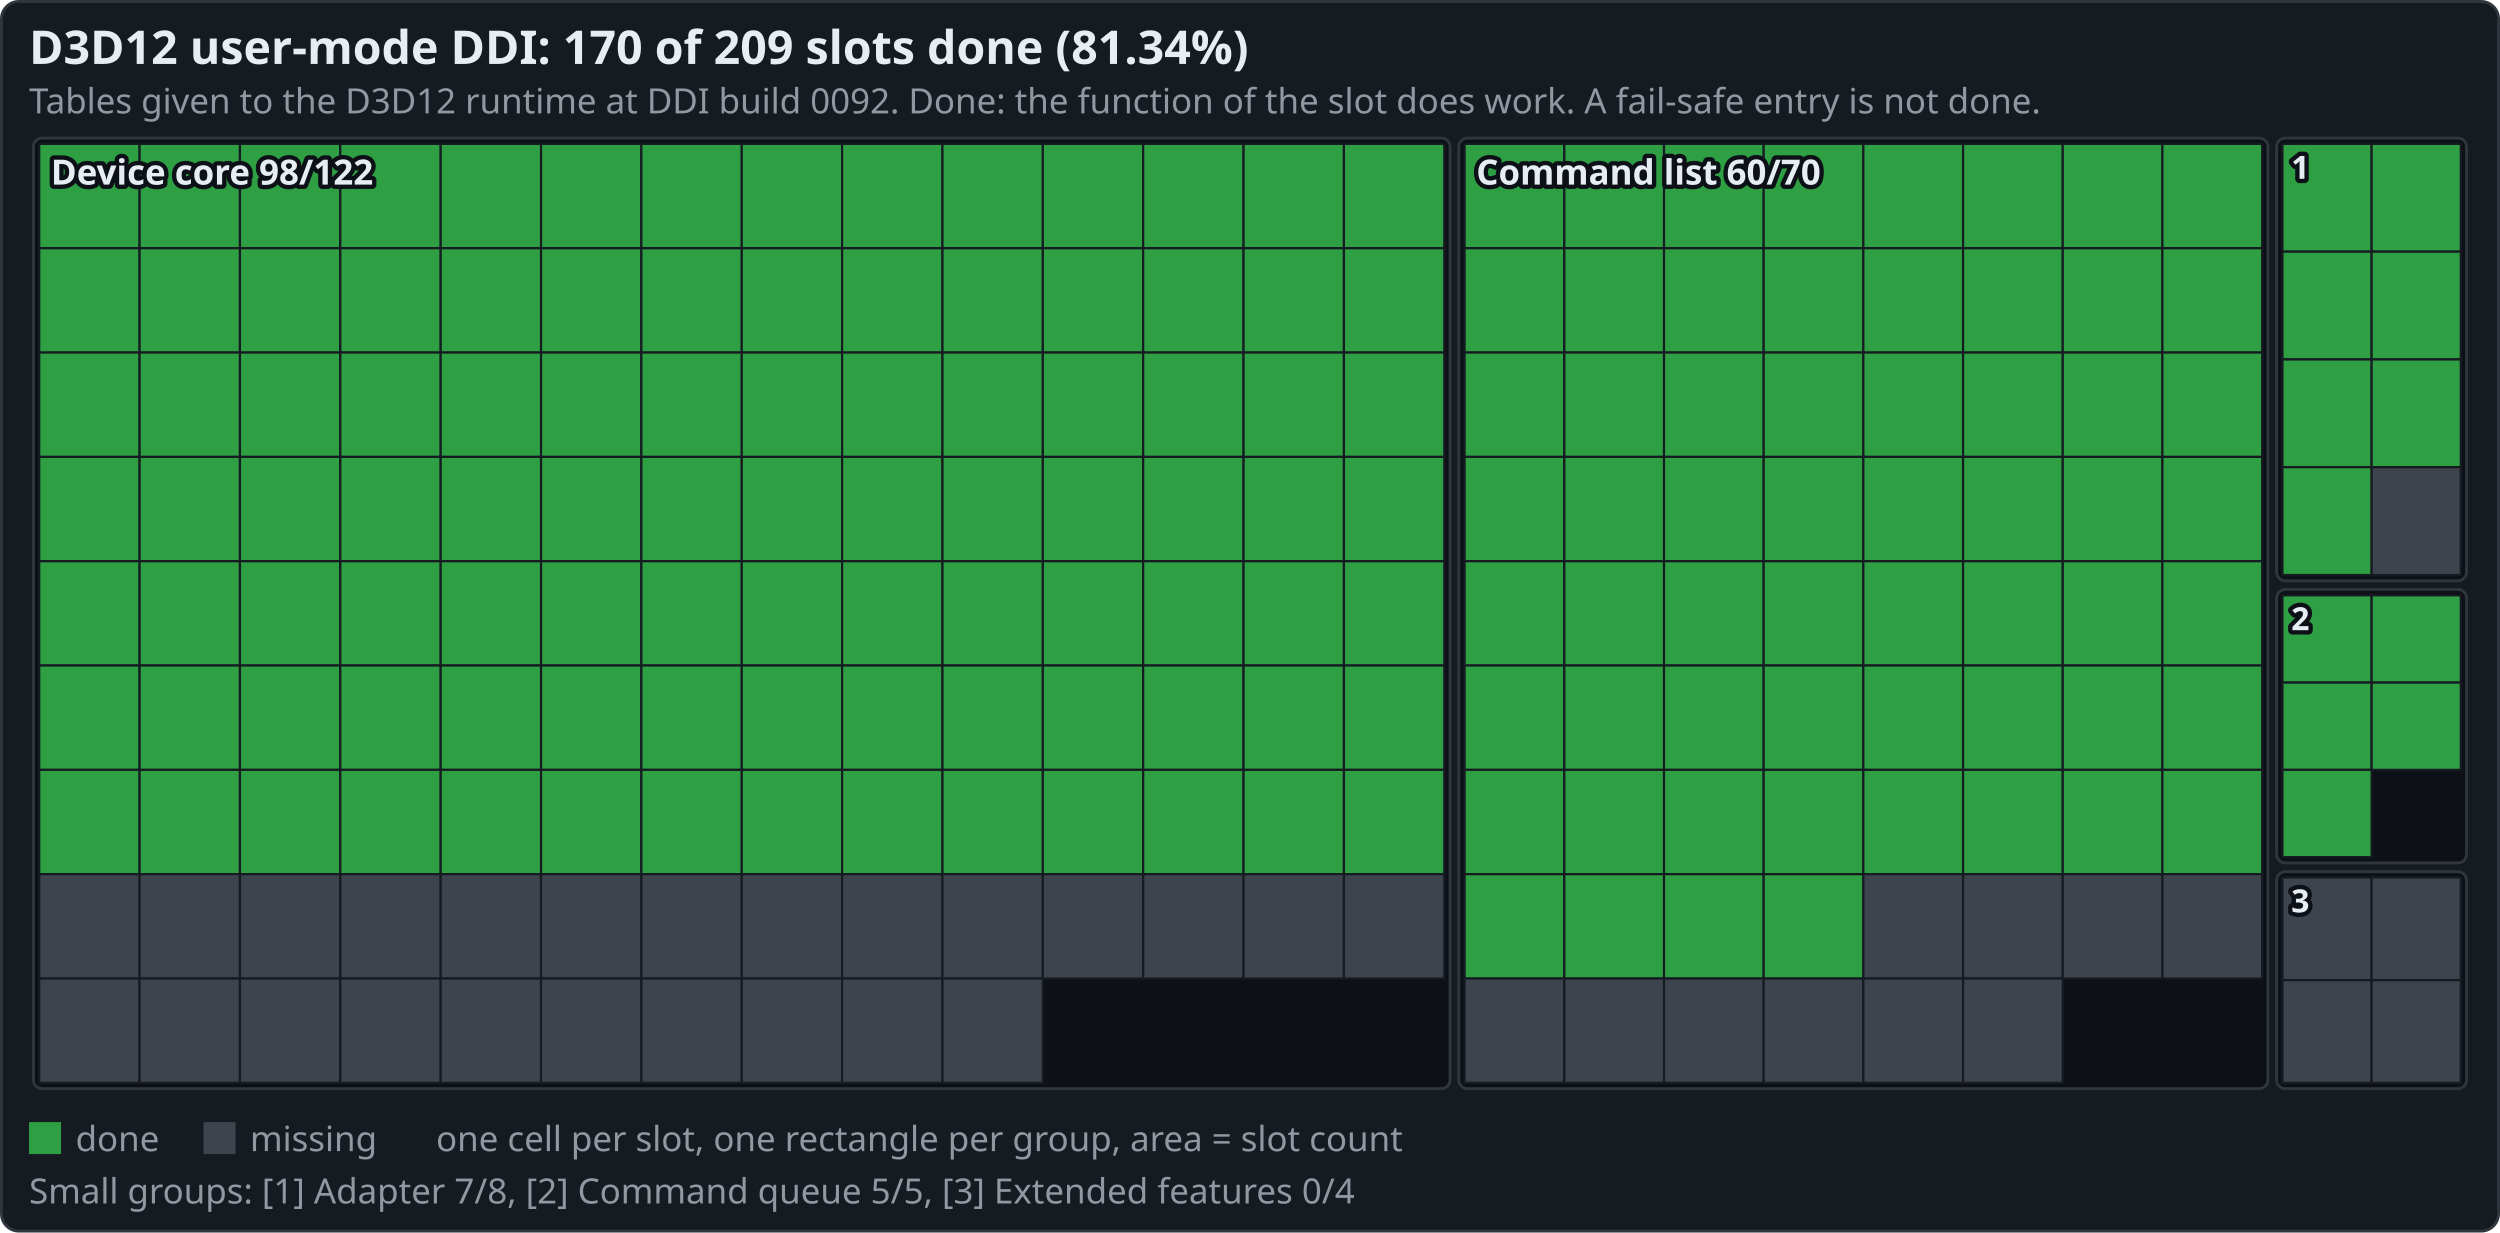
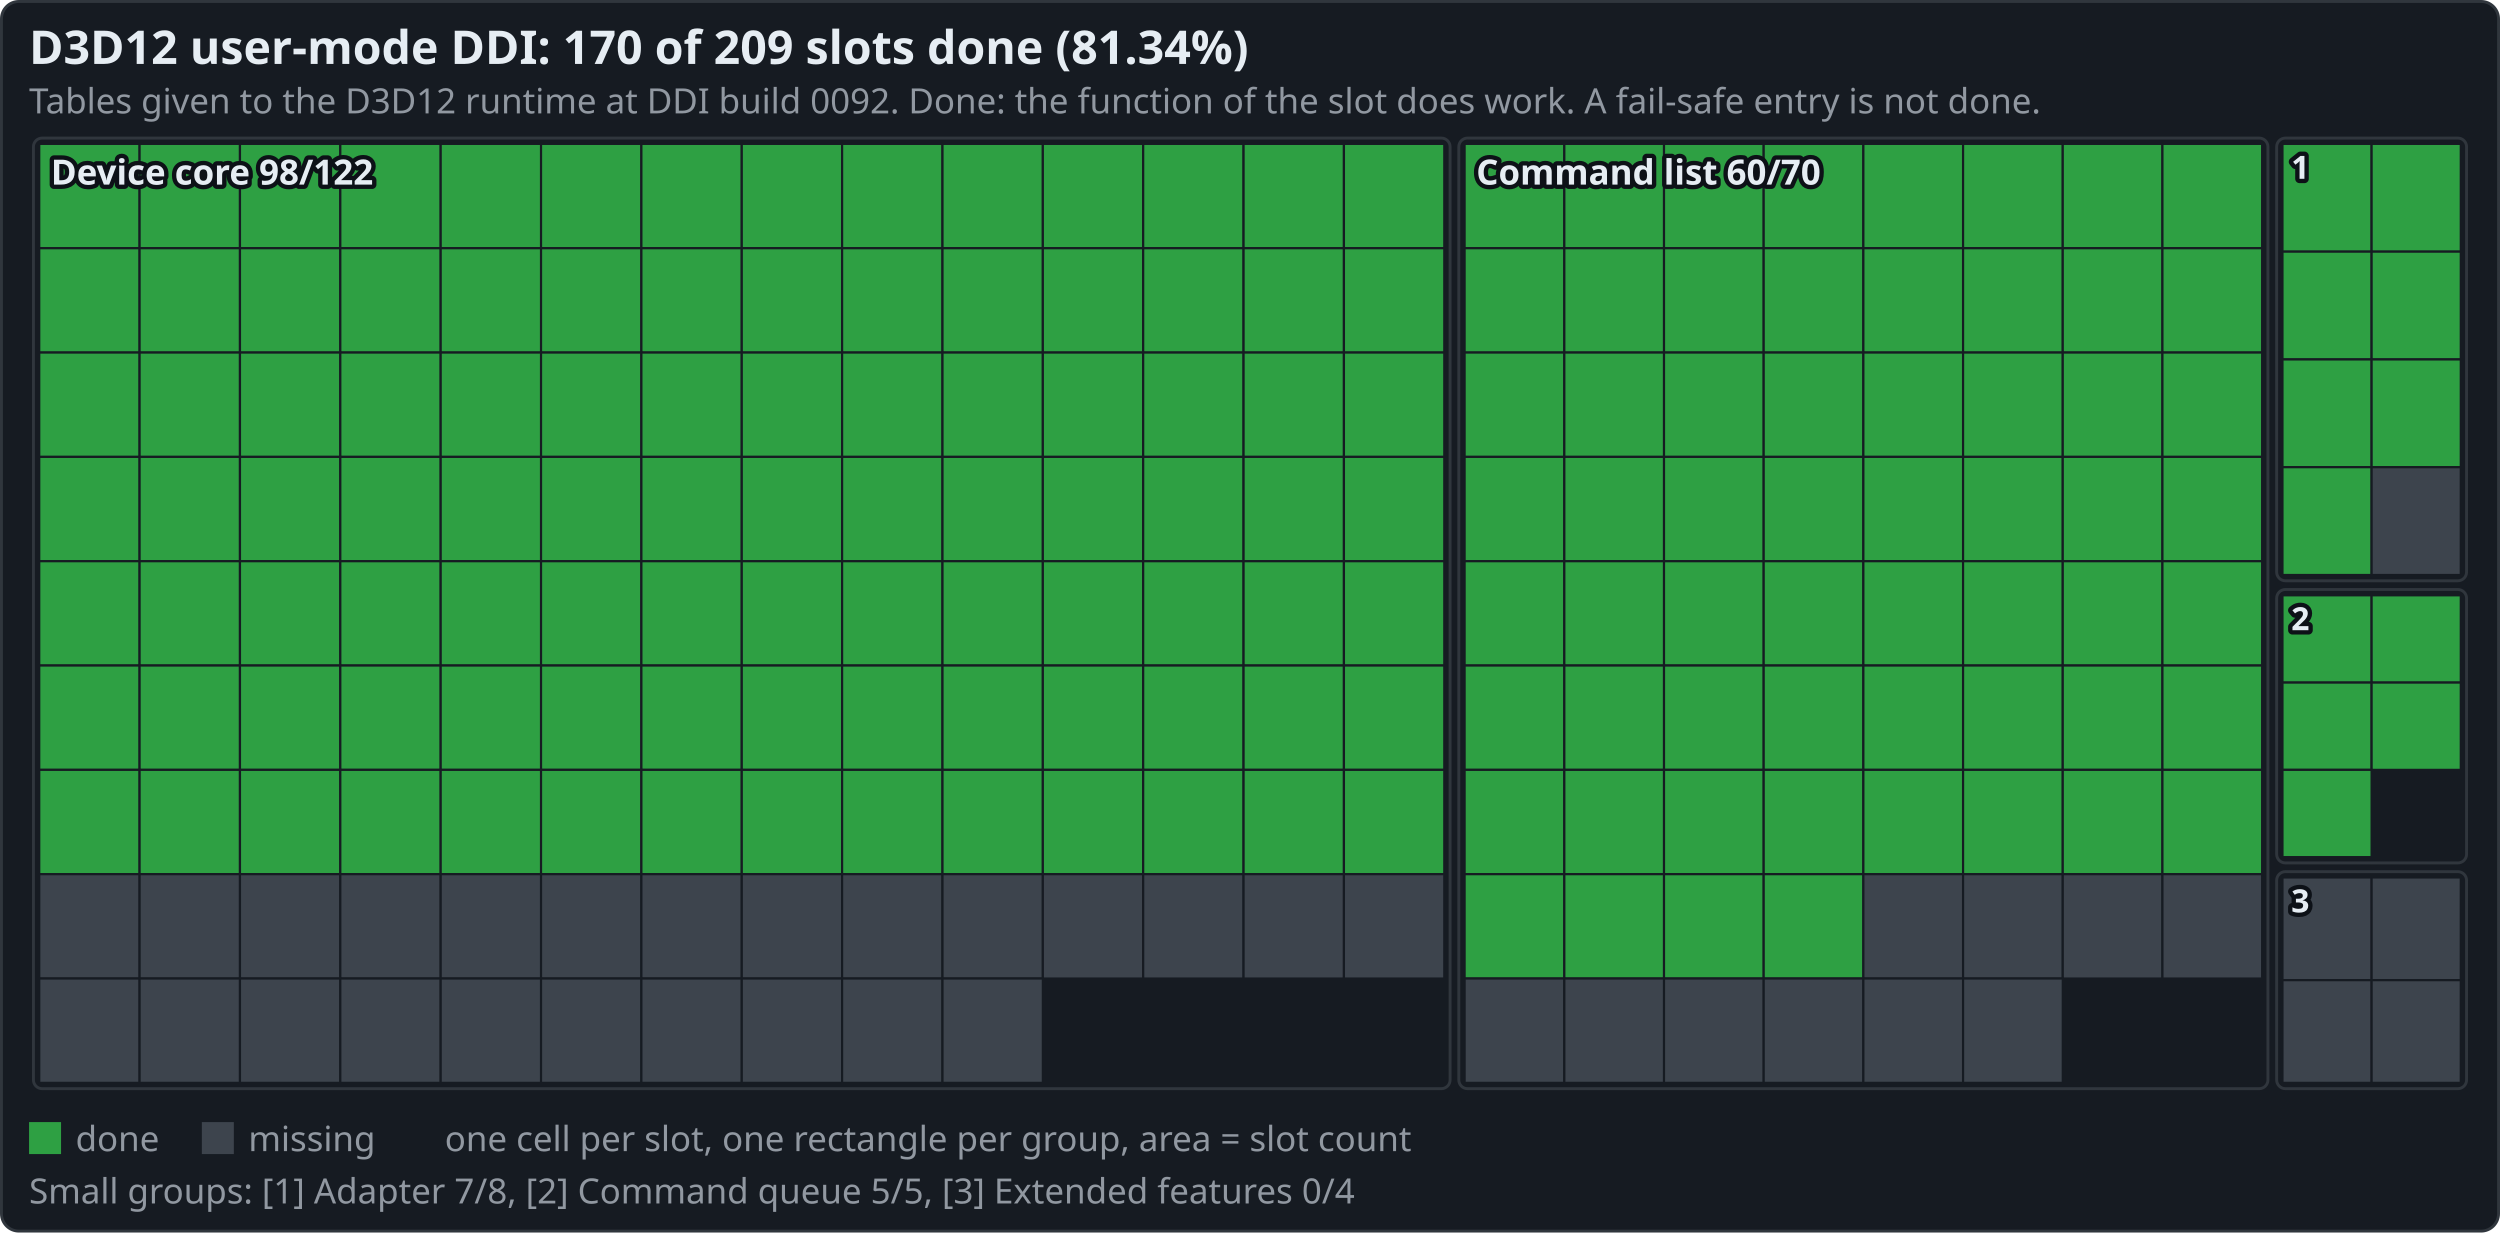
<svg xmlns="http://www.w3.org/2000/svg" width="860" height="424" viewBox="0 0 860 424" role="img" aria-label="D3D12 user-mode DDI: 170 of 209 slots done (81.34%)" font-family="-apple-system,BlinkMacSystemFont,'Segoe UI','Noto Sans',Helvetica,Arial,sans-serif">
  <rect x="0.5" y="0.5" width="859" height="423" rx="6" fill="#161b22" stroke="#30363d" />
  <text x="10" y="22" font-size="16" font-weight="600" fill="#e6edf3">D3D12 user-mode DDI: 170 of 209 slots done (81.34%)</text>
  <text x="10" y="39" font-size="12" fill="#9198a1">Tables given to the D3D12 runtime at DDI build 0092. Done: the function of the slot does work. A fail-safe entry is not done.</text>
-   <rect x="11.5" y="47.5" width="487.33" height="327" rx="3" fill="#0d1117" stroke="#30363d" />
+   <rect x="11.5" y="47.5" width="487.33" height="327" rx="3" fill="#161b22" stroke="#30363d" />
  <g>
    <rect x="13.5" y="49.5" width="34.52" height="35.89" fill="#2ea043" stroke="#161b22" stroke-width="0.75" />
    <rect x="48.02" y="49.5" width="34.52" height="35.89" fill="#2ea043" stroke="#161b22" stroke-width="0.75" />
    <rect x="82.55" y="49.5" width="34.52" height="35.89" fill="#2ea043" stroke="#161b22" stroke-width="0.75" />
    <rect x="117.07" y="49.5" width="34.52" height="35.89" fill="#2ea043" stroke="#161b22" stroke-width="0.75" />
    <rect x="151.6" y="49.5" width="34.52" height="35.89" fill="#2ea043" stroke="#161b22" stroke-width="0.75" />
    <rect x="186.12" y="49.5" width="34.52" height="35.89" fill="#2ea043" stroke="#161b22" stroke-width="0.75" />
    <rect x="220.64" y="49.5" width="34.52" height="35.89" fill="#2ea043" stroke="#161b22" stroke-width="0.75" />
    <rect x="255.17" y="49.5" width="34.52" height="35.89" fill="#2ea043" stroke="#161b22" stroke-width="0.75" />
    <rect x="289.69" y="49.5" width="34.52" height="35.89" fill="#2ea043" stroke="#161b22" stroke-width="0.75" />
    <rect x="324.22" y="49.5" width="34.52" height="35.89" fill="#2ea043" stroke="#161b22" stroke-width="0.75" />
    <rect x="358.74" y="49.5" width="34.52" height="35.89" fill="#2ea043" stroke="#161b22" stroke-width="0.75" />
    <rect x="393.26" y="49.5" width="34.52" height="35.89" fill="#2ea043" stroke="#161b22" stroke-width="0.75" />
    <rect x="427.79" y="49.5" width="34.52" height="35.89" fill="#2ea043" stroke="#161b22" stroke-width="0.75" />
    <rect x="462.31" y="49.5" width="34.52" height="35.89" fill="#2ea043" stroke="#161b22" stroke-width="0.75" />
    <rect x="13.5" y="85.39" width="34.52" height="35.89" fill="#2ea043" stroke="#161b22" stroke-width="0.75" />
    <rect x="48.02" y="85.39" width="34.52" height="35.89" fill="#2ea043" stroke="#161b22" stroke-width="0.75" />
    <rect x="82.55" y="85.39" width="34.52" height="35.89" fill="#2ea043" stroke="#161b22" stroke-width="0.75" />
    <rect x="117.07" y="85.39" width="34.52" height="35.89" fill="#2ea043" stroke="#161b22" stroke-width="0.75" />
    <rect x="151.6" y="85.39" width="34.52" height="35.89" fill="#2ea043" stroke="#161b22" stroke-width="0.75" />
    <rect x="186.12" y="85.39" width="34.52" height="35.89" fill="#2ea043" stroke="#161b22" stroke-width="0.75" />
    <rect x="220.64" y="85.39" width="34.52" height="35.89" fill="#2ea043" stroke="#161b22" stroke-width="0.75" />
    <rect x="255.17" y="85.39" width="34.52" height="35.89" fill="#2ea043" stroke="#161b22" stroke-width="0.75" />
    <rect x="289.69" y="85.39" width="34.52" height="35.89" fill="#2ea043" stroke="#161b22" stroke-width="0.75" />
    <rect x="324.22" y="85.39" width="34.52" height="35.89" fill="#2ea043" stroke="#161b22" stroke-width="0.75" />
    <rect x="358.74" y="85.39" width="34.52" height="35.89" fill="#2ea043" stroke="#161b22" stroke-width="0.75" />
    <rect x="393.26" y="85.39" width="34.52" height="35.89" fill="#2ea043" stroke="#161b22" stroke-width="0.75" />
    <rect x="427.79" y="85.39" width="34.52" height="35.89" fill="#2ea043" stroke="#161b22" stroke-width="0.75" />
    <rect x="462.31" y="85.39" width="34.52" height="35.89" fill="#2ea043" stroke="#161b22" stroke-width="0.75" />
    <rect x="13.5" y="121.28" width="34.52" height="35.89" fill="#2ea043" stroke="#161b22" stroke-width="0.75" />
    <rect x="48.02" y="121.28" width="34.52" height="35.89" fill="#2ea043" stroke="#161b22" stroke-width="0.75" />
    <rect x="82.55" y="121.28" width="34.52" height="35.89" fill="#2ea043" stroke="#161b22" stroke-width="0.75" />
    <rect x="117.07" y="121.28" width="34.52" height="35.89" fill="#2ea043" stroke="#161b22" stroke-width="0.75" />
    <rect x="151.6" y="121.28" width="34.52" height="35.89" fill="#2ea043" stroke="#161b22" stroke-width="0.75" />
    <rect x="186.12" y="121.28" width="34.52" height="35.89" fill="#2ea043" stroke="#161b22" stroke-width="0.75" />
    <rect x="220.64" y="121.28" width="34.52" height="35.89" fill="#2ea043" stroke="#161b22" stroke-width="0.75" />
    <rect x="255.17" y="121.28" width="34.52" height="35.89" fill="#2ea043" stroke="#161b22" stroke-width="0.75" />
    <rect x="289.69" y="121.28" width="34.52" height="35.89" fill="#2ea043" stroke="#161b22" stroke-width="0.75" />
    <rect x="324.22" y="121.28" width="34.52" height="35.89" fill="#2ea043" stroke="#161b22" stroke-width="0.75" />
    <rect x="358.74" y="121.28" width="34.52" height="35.89" fill="#2ea043" stroke="#161b22" stroke-width="0.75" />
    <rect x="393.26" y="121.28" width="34.52" height="35.89" fill="#2ea043" stroke="#161b22" stroke-width="0.75" />
    <rect x="427.79" y="121.28" width="34.52" height="35.89" fill="#2ea043" stroke="#161b22" stroke-width="0.75" />
    <rect x="462.31" y="121.28" width="34.52" height="35.89" fill="#2ea043" stroke="#161b22" stroke-width="0.75" />
    <rect x="13.5" y="157.17" width="34.52" height="35.89" fill="#2ea043" stroke="#161b22" stroke-width="0.75" />
    <rect x="48.02" y="157.17" width="34.52" height="35.89" fill="#2ea043" stroke="#161b22" stroke-width="0.75" />
    <rect x="82.55" y="157.17" width="34.52" height="35.89" fill="#2ea043" stroke="#161b22" stroke-width="0.75" />
    <rect x="117.07" y="157.17" width="34.52" height="35.89" fill="#2ea043" stroke="#161b22" stroke-width="0.75" />
    <rect x="151.6" y="157.17" width="34.52" height="35.89" fill="#2ea043" stroke="#161b22" stroke-width="0.75" />
    <rect x="186.12" y="157.17" width="34.52" height="35.89" fill="#2ea043" stroke="#161b22" stroke-width="0.75" />
    <rect x="220.64" y="157.17" width="34.52" height="35.89" fill="#2ea043" stroke="#161b22" stroke-width="0.75" />
    <rect x="255.17" y="157.17" width="34.52" height="35.89" fill="#2ea043" stroke="#161b22" stroke-width="0.75" />
    <rect x="289.69" y="157.17" width="34.52" height="35.89" fill="#2ea043" stroke="#161b22" stroke-width="0.75" />
    <rect x="324.22" y="157.17" width="34.52" height="35.89" fill="#2ea043" stroke="#161b22" stroke-width="0.75" />
    <rect x="358.74" y="157.17" width="34.52" height="35.89" fill="#2ea043" stroke="#161b22" stroke-width="0.75" />
    <rect x="393.26" y="157.17" width="34.52" height="35.89" fill="#2ea043" stroke="#161b22" stroke-width="0.75" />
    <rect x="427.79" y="157.17" width="34.52" height="35.89" fill="#2ea043" stroke="#161b22" stroke-width="0.75" />
    <rect x="462.31" y="157.17" width="34.52" height="35.89" fill="#2ea043" stroke="#161b22" stroke-width="0.75" />
    <rect x="13.5" y="193.06" width="34.52" height="35.89" fill="#2ea043" stroke="#161b22" stroke-width="0.75" />
    <rect x="48.02" y="193.06" width="34.52" height="35.89" fill="#2ea043" stroke="#161b22" stroke-width="0.75" />
    <rect x="82.55" y="193.06" width="34.52" height="35.89" fill="#2ea043" stroke="#161b22" stroke-width="0.75" />
    <rect x="117.07" y="193.06" width="34.52" height="35.89" fill="#2ea043" stroke="#161b22" stroke-width="0.75" />
    <rect x="151.6" y="193.06" width="34.52" height="35.89" fill="#2ea043" stroke="#161b22" stroke-width="0.75" />
    <rect x="186.12" y="193.06" width="34.52" height="35.89" fill="#2ea043" stroke="#161b22" stroke-width="0.75" />
    <rect x="220.64" y="193.06" width="34.52" height="35.89" fill="#2ea043" stroke="#161b22" stroke-width="0.75" />
    <rect x="255.17" y="193.06" width="34.52" height="35.89" fill="#2ea043" stroke="#161b22" stroke-width="0.75" />
    <rect x="289.69" y="193.06" width="34.52" height="35.89" fill="#2ea043" stroke="#161b22" stroke-width="0.75" />
    <rect x="324.22" y="193.06" width="34.52" height="35.89" fill="#2ea043" stroke="#161b22" stroke-width="0.75" />
    <rect x="358.74" y="193.06" width="34.52" height="35.89" fill="#2ea043" stroke="#161b22" stroke-width="0.75" />
    <rect x="393.26" y="193.06" width="34.52" height="35.89" fill="#2ea043" stroke="#161b22" stroke-width="0.75" />
    <rect x="427.79" y="193.06" width="34.52" height="35.89" fill="#2ea043" stroke="#161b22" stroke-width="0.75" />
    <rect x="462.31" y="193.06" width="34.52" height="35.89" fill="#2ea043" stroke="#161b22" stroke-width="0.75" />
    <rect x="13.5" y="228.94" width="34.52" height="35.89" fill="#2ea043" stroke="#161b22" stroke-width="0.75" />
    <rect x="48.02" y="228.94" width="34.52" height="35.89" fill="#2ea043" stroke="#161b22" stroke-width="0.75" />
    <rect x="82.55" y="228.94" width="34.52" height="35.89" fill="#2ea043" stroke="#161b22" stroke-width="0.75" />
    <rect x="117.07" y="228.94" width="34.52" height="35.89" fill="#2ea043" stroke="#161b22" stroke-width="0.75" />
    <rect x="151.6" y="228.94" width="34.52" height="35.89" fill="#2ea043" stroke="#161b22" stroke-width="0.75" />
    <rect x="186.12" y="228.94" width="34.52" height="35.89" fill="#2ea043" stroke="#161b22" stroke-width="0.75" />
    <rect x="220.64" y="228.94" width="34.52" height="35.89" fill="#2ea043" stroke="#161b22" stroke-width="0.75" />
    <rect x="255.17" y="228.94" width="34.52" height="35.89" fill="#2ea043" stroke="#161b22" stroke-width="0.75" />
    <rect x="289.69" y="228.94" width="34.52" height="35.89" fill="#2ea043" stroke="#161b22" stroke-width="0.75" />
    <rect x="324.22" y="228.94" width="34.52" height="35.89" fill="#2ea043" stroke="#161b22" stroke-width="0.75" />
    <rect x="358.74" y="228.94" width="34.52" height="35.89" fill="#2ea043" stroke="#161b22" stroke-width="0.75" />
    <rect x="393.26" y="228.94" width="34.52" height="35.89" fill="#2ea043" stroke="#161b22" stroke-width="0.75" />
    <rect x="427.79" y="228.94" width="34.52" height="35.89" fill="#2ea043" stroke="#161b22" stroke-width="0.75" />
    <rect x="462.31" y="228.94" width="34.52" height="35.89" fill="#2ea043" stroke="#161b22" stroke-width="0.75" />
    <rect x="13.5" y="264.83" width="34.52" height="35.89" fill="#2ea043" stroke="#161b22" stroke-width="0.75" />
    <rect x="48.02" y="264.83" width="34.52" height="35.89" fill="#2ea043" stroke="#161b22" stroke-width="0.75" />
    <rect x="82.55" y="264.83" width="34.52" height="35.89" fill="#2ea043" stroke="#161b22" stroke-width="0.75" />
    <rect x="117.07" y="264.83" width="34.52" height="35.89" fill="#2ea043" stroke="#161b22" stroke-width="0.75" />
    <rect x="151.6" y="264.83" width="34.52" height="35.89" fill="#2ea043" stroke="#161b22" stroke-width="0.75" />
    <rect x="186.12" y="264.83" width="34.52" height="35.89" fill="#2ea043" stroke="#161b22" stroke-width="0.75" />
    <rect x="220.64" y="264.83" width="34.52" height="35.89" fill="#2ea043" stroke="#161b22" stroke-width="0.75" />
    <rect x="255.17" y="264.83" width="34.52" height="35.89" fill="#2ea043" stroke="#161b22" stroke-width="0.75" />
    <rect x="289.69" y="264.83" width="34.52" height="35.89" fill="#2ea043" stroke="#161b22" stroke-width="0.75" />
    <rect x="324.22" y="264.83" width="34.52" height="35.89" fill="#2ea043" stroke="#161b22" stroke-width="0.75" />
    <rect x="358.74" y="264.83" width="34.52" height="35.89" fill="#2ea043" stroke="#161b22" stroke-width="0.75" />
    <rect x="393.26" y="264.83" width="34.52" height="35.89" fill="#2ea043" stroke="#161b22" stroke-width="0.75" />
    <rect x="427.79" y="264.83" width="34.52" height="35.89" fill="#2ea043" stroke="#161b22" stroke-width="0.75" />
    <rect x="462.31" y="264.83" width="34.52" height="35.89" fill="#2ea043" stroke="#161b22" stroke-width="0.75" />
    <rect x="13.5" y="300.72" width="34.52" height="35.89" fill="#3d444d" stroke="#161b22" stroke-width="0.75" />
    <rect x="48.02" y="300.72" width="34.52" height="35.89" fill="#3d444d" stroke="#161b22" stroke-width="0.75" />
    <rect x="82.55" y="300.72" width="34.52" height="35.89" fill="#3d444d" stroke="#161b22" stroke-width="0.75" />
    <rect x="117.07" y="300.72" width="34.52" height="35.89" fill="#3d444d" stroke="#161b22" stroke-width="0.75" />
    <rect x="151.6" y="300.72" width="34.52" height="35.89" fill="#3d444d" stroke="#161b22" stroke-width="0.75" />
    <rect x="186.12" y="300.72" width="34.52" height="35.89" fill="#3d444d" stroke="#161b22" stroke-width="0.75" />
    <rect x="220.64" y="300.72" width="34.52" height="35.89" fill="#3d444d" stroke="#161b22" stroke-width="0.75" />
    <rect x="255.17" y="300.72" width="34.52" height="35.89" fill="#3d444d" stroke="#161b22" stroke-width="0.75" />
    <rect x="289.69" y="300.72" width="34.52" height="35.89" fill="#3d444d" stroke="#161b22" stroke-width="0.75" />
    <rect x="324.22" y="300.72" width="34.52" height="35.89" fill="#3d444d" stroke="#161b22" stroke-width="0.75" />
    <rect x="358.74" y="300.72" width="34.52" height="35.89" fill="#3d444d" stroke="#161b22" stroke-width="0.75" />
    <rect x="393.26" y="300.72" width="34.52" height="35.89" fill="#3d444d" stroke="#161b22" stroke-width="0.75" />
    <rect x="427.79" y="300.72" width="34.52" height="35.89" fill="#3d444d" stroke="#161b22" stroke-width="0.75" />
    <rect x="462.31" y="300.72" width="34.52" height="35.89" fill="#3d444d" stroke="#161b22" stroke-width="0.75" />
    <rect x="13.5" y="336.61" width="34.52" height="35.89" fill="#3d444d" stroke="#161b22" stroke-width="0.75" />
    <rect x="48.02" y="336.61" width="34.52" height="35.89" fill="#3d444d" stroke="#161b22" stroke-width="0.75" />
    <rect x="82.55" y="336.61" width="34.52" height="35.89" fill="#3d444d" stroke="#161b22" stroke-width="0.75" />
    <rect x="117.07" y="336.61" width="34.52" height="35.89" fill="#3d444d" stroke="#161b22" stroke-width="0.75" />
    <rect x="151.6" y="336.61" width="34.52" height="35.89" fill="#3d444d" stroke="#161b22" stroke-width="0.75" />
    <rect x="186.12" y="336.61" width="34.52" height="35.89" fill="#3d444d" stroke="#161b22" stroke-width="0.75" />
    <rect x="220.64" y="336.61" width="34.52" height="35.89" fill="#3d444d" stroke="#161b22" stroke-width="0.75" />
    <rect x="255.17" y="336.61" width="34.52" height="35.89" fill="#3d444d" stroke="#161b22" stroke-width="0.75" />
    <rect x="289.69" y="336.61" width="34.52" height="35.89" fill="#3d444d" stroke="#161b22" stroke-width="0.75" />
    <rect x="324.22" y="336.61" width="34.52" height="35.89" fill="#3d444d" stroke="#161b22" stroke-width="0.75" />
  </g>
  <text x="17.5" y="63.5" font-size="12" font-weight="600" fill="#e6edf3" stroke="#0d1117" stroke-width="3" stroke-linejoin="round" paint-order="stroke">Device core 98/122</text>
-   <rect x="501.83" y="47.5" width="278.34" height="327" rx="3" fill="#0d1117" stroke="#30363d" />
+   <rect x="501.83" y="47.5" width="278.34" height="327" rx="3" fill="#161b22" stroke="#30363d" />
  <g>
    <rect x="503.83" y="49.5" width="34.29" height="35.89" fill="#2ea043" stroke="#161b22" stroke-width="0.75" />
    <rect x="538.13" y="49.5" width="34.29" height="35.89" fill="#2ea043" stroke="#161b22" stroke-width="0.75" />
    <rect x="572.42" y="49.5" width="34.29" height="35.89" fill="#2ea043" stroke="#161b22" stroke-width="0.75" />
    <rect x="606.71" y="49.5" width="34.29" height="35.89" fill="#2ea043" stroke="#161b22" stroke-width="0.75" />
    <rect x="641" y="49.5" width="34.29" height="35.89" fill="#2ea043" stroke="#161b22" stroke-width="0.75" />
    <rect x="675.3" y="49.5" width="34.29" height="35.89" fill="#2ea043" stroke="#161b22" stroke-width="0.75" />
    <rect x="709.59" y="49.5" width="34.29" height="35.89" fill="#2ea043" stroke="#161b22" stroke-width="0.75" />
    <rect x="743.88" y="49.5" width="34.29" height="35.89" fill="#2ea043" stroke="#161b22" stroke-width="0.75" />
    <rect x="503.83" y="85.39" width="34.29" height="35.89" fill="#2ea043" stroke="#161b22" stroke-width="0.75" />
    <rect x="538.13" y="85.39" width="34.29" height="35.89" fill="#2ea043" stroke="#161b22" stroke-width="0.75" />
    <rect x="572.42" y="85.39" width="34.29" height="35.89" fill="#2ea043" stroke="#161b22" stroke-width="0.75" />
    <rect x="606.71" y="85.39" width="34.29" height="35.89" fill="#2ea043" stroke="#161b22" stroke-width="0.75" />
    <rect x="641" y="85.39" width="34.29" height="35.89" fill="#2ea043" stroke="#161b22" stroke-width="0.75" />
    <rect x="675.3" y="85.39" width="34.29" height="35.89" fill="#2ea043" stroke="#161b22" stroke-width="0.75" />
    <rect x="709.59" y="85.39" width="34.29" height="35.89" fill="#2ea043" stroke="#161b22" stroke-width="0.75" />
    <rect x="743.88" y="85.39" width="34.29" height="35.89" fill="#2ea043" stroke="#161b22" stroke-width="0.75" />
    <rect x="503.83" y="121.28" width="34.29" height="35.89" fill="#2ea043" stroke="#161b22" stroke-width="0.75" />
    <rect x="538.13" y="121.28" width="34.29" height="35.89" fill="#2ea043" stroke="#161b22" stroke-width="0.75" />
    <rect x="572.42" y="121.28" width="34.29" height="35.89" fill="#2ea043" stroke="#161b22" stroke-width="0.75" />
    <rect x="606.71" y="121.28" width="34.29" height="35.89" fill="#2ea043" stroke="#161b22" stroke-width="0.75" />
    <rect x="641" y="121.28" width="34.29" height="35.89" fill="#2ea043" stroke="#161b22" stroke-width="0.75" />
    <rect x="675.3" y="121.28" width="34.29" height="35.89" fill="#2ea043" stroke="#161b22" stroke-width="0.75" />
    <rect x="709.59" y="121.28" width="34.29" height="35.89" fill="#2ea043" stroke="#161b22" stroke-width="0.75" />
    <rect x="743.88" y="121.28" width="34.29" height="35.89" fill="#2ea043" stroke="#161b22" stroke-width="0.75" />
    <rect x="503.83" y="157.17" width="34.29" height="35.89" fill="#2ea043" stroke="#161b22" stroke-width="0.75" />
    <rect x="538.13" y="157.17" width="34.29" height="35.89" fill="#2ea043" stroke="#161b22" stroke-width="0.75" />
    <rect x="572.42" y="157.17" width="34.29" height="35.89" fill="#2ea043" stroke="#161b22" stroke-width="0.75" />
    <rect x="606.71" y="157.17" width="34.29" height="35.89" fill="#2ea043" stroke="#161b22" stroke-width="0.75" />
    <rect x="641" y="157.17" width="34.29" height="35.89" fill="#2ea043" stroke="#161b22" stroke-width="0.75" />
    <rect x="675.3" y="157.17" width="34.29" height="35.89" fill="#2ea043" stroke="#161b22" stroke-width="0.75" />
    <rect x="709.59" y="157.17" width="34.29" height="35.89" fill="#2ea043" stroke="#161b22" stroke-width="0.75" />
    <rect x="743.88" y="157.17" width="34.29" height="35.89" fill="#2ea043" stroke="#161b22" stroke-width="0.75" />
    <rect x="503.83" y="193.06" width="34.29" height="35.89" fill="#2ea043" stroke="#161b22" stroke-width="0.75" />
    <rect x="538.13" y="193.06" width="34.29" height="35.89" fill="#2ea043" stroke="#161b22" stroke-width="0.75" />
    <rect x="572.42" y="193.06" width="34.29" height="35.89" fill="#2ea043" stroke="#161b22" stroke-width="0.75" />
    <rect x="606.71" y="193.06" width="34.29" height="35.89" fill="#2ea043" stroke="#161b22" stroke-width="0.75" />
    <rect x="641" y="193.06" width="34.29" height="35.89" fill="#2ea043" stroke="#161b22" stroke-width="0.75" />
    <rect x="675.3" y="193.06" width="34.29" height="35.89" fill="#2ea043" stroke="#161b22" stroke-width="0.75" />
    <rect x="709.59" y="193.06" width="34.29" height="35.89" fill="#2ea043" stroke="#161b22" stroke-width="0.75" />
    <rect x="743.88" y="193.06" width="34.29" height="35.89" fill="#2ea043" stroke="#161b22" stroke-width="0.75" />
    <rect x="503.83" y="228.94" width="34.29" height="35.89" fill="#2ea043" stroke="#161b22" stroke-width="0.75" />
    <rect x="538.13" y="228.94" width="34.29" height="35.89" fill="#2ea043" stroke="#161b22" stroke-width="0.75" />
    <rect x="572.42" y="228.94" width="34.29" height="35.89" fill="#2ea043" stroke="#161b22" stroke-width="0.75" />
    <rect x="606.71" y="228.94" width="34.29" height="35.89" fill="#2ea043" stroke="#161b22" stroke-width="0.75" />
    <rect x="641" y="228.94" width="34.29" height="35.89" fill="#2ea043" stroke="#161b22" stroke-width="0.75" />
    <rect x="675.3" y="228.94" width="34.29" height="35.89" fill="#2ea043" stroke="#161b22" stroke-width="0.75" />
    <rect x="709.59" y="228.94" width="34.29" height="35.89" fill="#2ea043" stroke="#161b22" stroke-width="0.75" />
    <rect x="743.88" y="228.94" width="34.29" height="35.89" fill="#2ea043" stroke="#161b22" stroke-width="0.75" />
    <rect x="503.83" y="264.83" width="34.29" height="35.89" fill="#2ea043" stroke="#161b22" stroke-width="0.75" />
    <rect x="538.13" y="264.83" width="34.29" height="35.89" fill="#2ea043" stroke="#161b22" stroke-width="0.75" />
    <rect x="572.42" y="264.83" width="34.29" height="35.89" fill="#2ea043" stroke="#161b22" stroke-width="0.75" />
    <rect x="606.71" y="264.83" width="34.29" height="35.89" fill="#2ea043" stroke="#161b22" stroke-width="0.75" />
    <rect x="641" y="264.83" width="34.29" height="35.89" fill="#2ea043" stroke="#161b22" stroke-width="0.75" />
    <rect x="675.3" y="264.83" width="34.29" height="35.89" fill="#2ea043" stroke="#161b22" stroke-width="0.75" />
    <rect x="709.59" y="264.83" width="34.29" height="35.89" fill="#2ea043" stroke="#161b22" stroke-width="0.75" />
    <rect x="743.88" y="264.83" width="34.29" height="35.89" fill="#2ea043" stroke="#161b22" stroke-width="0.75" />
    <rect x="503.83" y="300.72" width="34.29" height="35.89" fill="#2ea043" stroke="#161b22" stroke-width="0.75" />
    <rect x="538.13" y="300.72" width="34.29" height="35.89" fill="#2ea043" stroke="#161b22" stroke-width="0.75" />
    <rect x="572.42" y="300.72" width="34.29" height="35.89" fill="#2ea043" stroke="#161b22" stroke-width="0.75" />
    <rect x="606.71" y="300.72" width="34.29" height="35.89" fill="#2ea043" stroke="#161b22" stroke-width="0.75" />
    <rect x="641" y="300.72" width="34.29" height="35.89" fill="#3d444d" stroke="#161b22" stroke-width="0.75" />
    <rect x="675.3" y="300.72" width="34.29" height="35.89" fill="#3d444d" stroke="#161b22" stroke-width="0.75" />
    <rect x="709.59" y="300.72" width="34.29" height="35.89" fill="#3d444d" stroke="#161b22" stroke-width="0.75" />
    <rect x="743.88" y="300.72" width="34.29" height="35.89" fill="#3d444d" stroke="#161b22" stroke-width="0.75" />
    <rect x="503.83" y="336.61" width="34.29" height="35.89" fill="#3d444d" stroke="#161b22" stroke-width="0.75" />
    <rect x="538.13" y="336.61" width="34.29" height="35.89" fill="#3d444d" stroke="#161b22" stroke-width="0.75" />
    <rect x="572.42" y="336.61" width="34.29" height="35.89" fill="#3d444d" stroke="#161b22" stroke-width="0.75" />
    <rect x="606.71" y="336.61" width="34.29" height="35.89" fill="#3d444d" stroke="#161b22" stroke-width="0.75" />
    <rect x="641" y="336.61" width="34.29" height="35.89" fill="#3d444d" stroke="#161b22" stroke-width="0.75" />
    <rect x="675.3" y="336.61" width="34.29" height="35.89" fill="#3d444d" stroke="#161b22" stroke-width="0.75" />
  </g>
  <text x="507.83" y="63.5" font-size="12" font-weight="600" fill="#e6edf3" stroke="#0d1117" stroke-width="3" stroke-linejoin="round" paint-order="stroke">Command list 60/70</text>
-   <rect x="783.17" y="47.5" width="65.33" height="152.29" rx="3" fill="#0d1117" stroke="#30363d" />
+   <rect x="783.17" y="47.5" width="65.33" height="152.29" rx="3" fill="#161b22" stroke="#30363d" />
  <g>
    <rect x="785.17" y="49.5" width="30.66" height="37.07" fill="#2ea043" stroke="#161b22" stroke-width="0.75" />
    <rect x="815.84" y="49.5" width="30.66" height="37.07" fill="#2ea043" stroke="#161b22" stroke-width="0.75" />
    <rect x="785.17" y="86.57" width="30.66" height="37.07" fill="#2ea043" stroke="#161b22" stroke-width="0.75" />
    <rect x="815.84" y="86.57" width="30.66" height="37.07" fill="#2ea043" stroke="#161b22" stroke-width="0.75" />
    <rect x="785.17" y="123.65" width="30.66" height="37.07" fill="#2ea043" stroke="#161b22" stroke-width="0.75" />
    <rect x="815.84" y="123.65" width="30.66" height="37.07" fill="#2ea043" stroke="#161b22" stroke-width="0.75" />
    <rect x="785.17" y="160.72" width="30.66" height="37.07" fill="#2ea043" stroke="#161b22" stroke-width="0.75" />
    <rect x="815.84" y="160.72" width="30.66" height="37.07" fill="#3d444d" stroke="#161b22" stroke-width="0.75" />
  </g>
  <text x="788.17" y="61.5" font-size="11" font-weight="600" fill="#e6edf3" stroke="#0d1117" stroke-width="3" stroke-linejoin="round" paint-order="stroke">1</text>
-   <rect x="783.17" y="202.79" width="65.33" height="94.06" rx="3" fill="#0d1117" stroke="#30363d" />
+   <rect x="783.17" y="202.79" width="65.33" height="94.06" rx="3" fill="#161b22" stroke="#30363d" />
  <g>
    <rect x="785.17" y="204.79" width="30.66" height="30.02" fill="#2ea043" stroke="#161b22" stroke-width="0.75" />
    <rect x="815.84" y="204.79" width="30.66" height="30.02" fill="#2ea043" stroke="#161b22" stroke-width="0.75" />
    <rect x="785.17" y="234.81" width="30.66" height="30.02" fill="#2ea043" stroke="#161b22" stroke-width="0.75" />
    <rect x="815.84" y="234.81" width="30.66" height="30.02" fill="#2ea043" stroke="#161b22" stroke-width="0.75" />
    <rect x="785.17" y="264.83" width="30.66" height="30.02" fill="#2ea043" stroke="#161b22" stroke-width="0.75" />
  </g>
  <text x="788.17" y="216.79" font-size="11" font-weight="600" fill="#e6edf3" stroke="#0d1117" stroke-width="3" stroke-linejoin="round" paint-order="stroke">2</text>
-   <rect x="783.17" y="299.85" width="65.33" height="74.65" rx="3" fill="#0d1117" stroke="#30363d" />
+   <rect x="783.17" y="299.85" width="65.33" height="74.65" rx="3" fill="#161b22" stroke="#30363d" />
  <g>
    <rect x="785.17" y="301.85" width="30.66" height="35.32" fill="#3d444d" stroke="#161b22" stroke-width="0.75" />
    <rect x="815.84" y="301.85" width="30.66" height="35.32" fill="#3d444d" stroke="#161b22" stroke-width="0.75" />
    <rect x="785.17" y="337.18" width="30.66" height="35.32" fill="#3d444d" stroke="#161b22" stroke-width="0.75" />
    <rect x="815.84" y="337.18" width="30.66" height="35.32" fill="#3d444d" stroke="#161b22" stroke-width="0.75" />
  </g>
  <text x="788.17" y="313.85" font-size="11" font-weight="600" fill="#e6edf3" stroke="#0d1117" stroke-width="3" stroke-linejoin="round" paint-order="stroke">3</text>
  <rect x="10" y="386" width="11" height="11" fill="#2ea043" />
  <text x="26" y="396" font-size="12" fill="#9198a1">done</text>
-   <rect x="70" y="386" width="11" height="11" fill="#3d444d" />
-   <text x="86" y="396" font-size="12" fill="#9198a1">missing</text>
-   <text x="150" y="396" font-size="12" fill="#9198a1">one cell per slot, one rectangle per group, area = slot count</text>
+   <rect x="69.44" y="386" width="11" height="11" fill="#3d444d" />
+   <text x="85.44" y="396" font-size="12" fill="#9198a1">missing</text>
+   <text x="153" y="396" font-size="12" fill="#9198a1">one cell per slot, one rectangle per group, area = slot count</text>
  <text x="10" y="414" font-size="12" fill="#9198a1">Small groups: [1] Adapter 7/8, [2] Command queue 5/5, [3] Extended features 0/4</text>
</svg>
